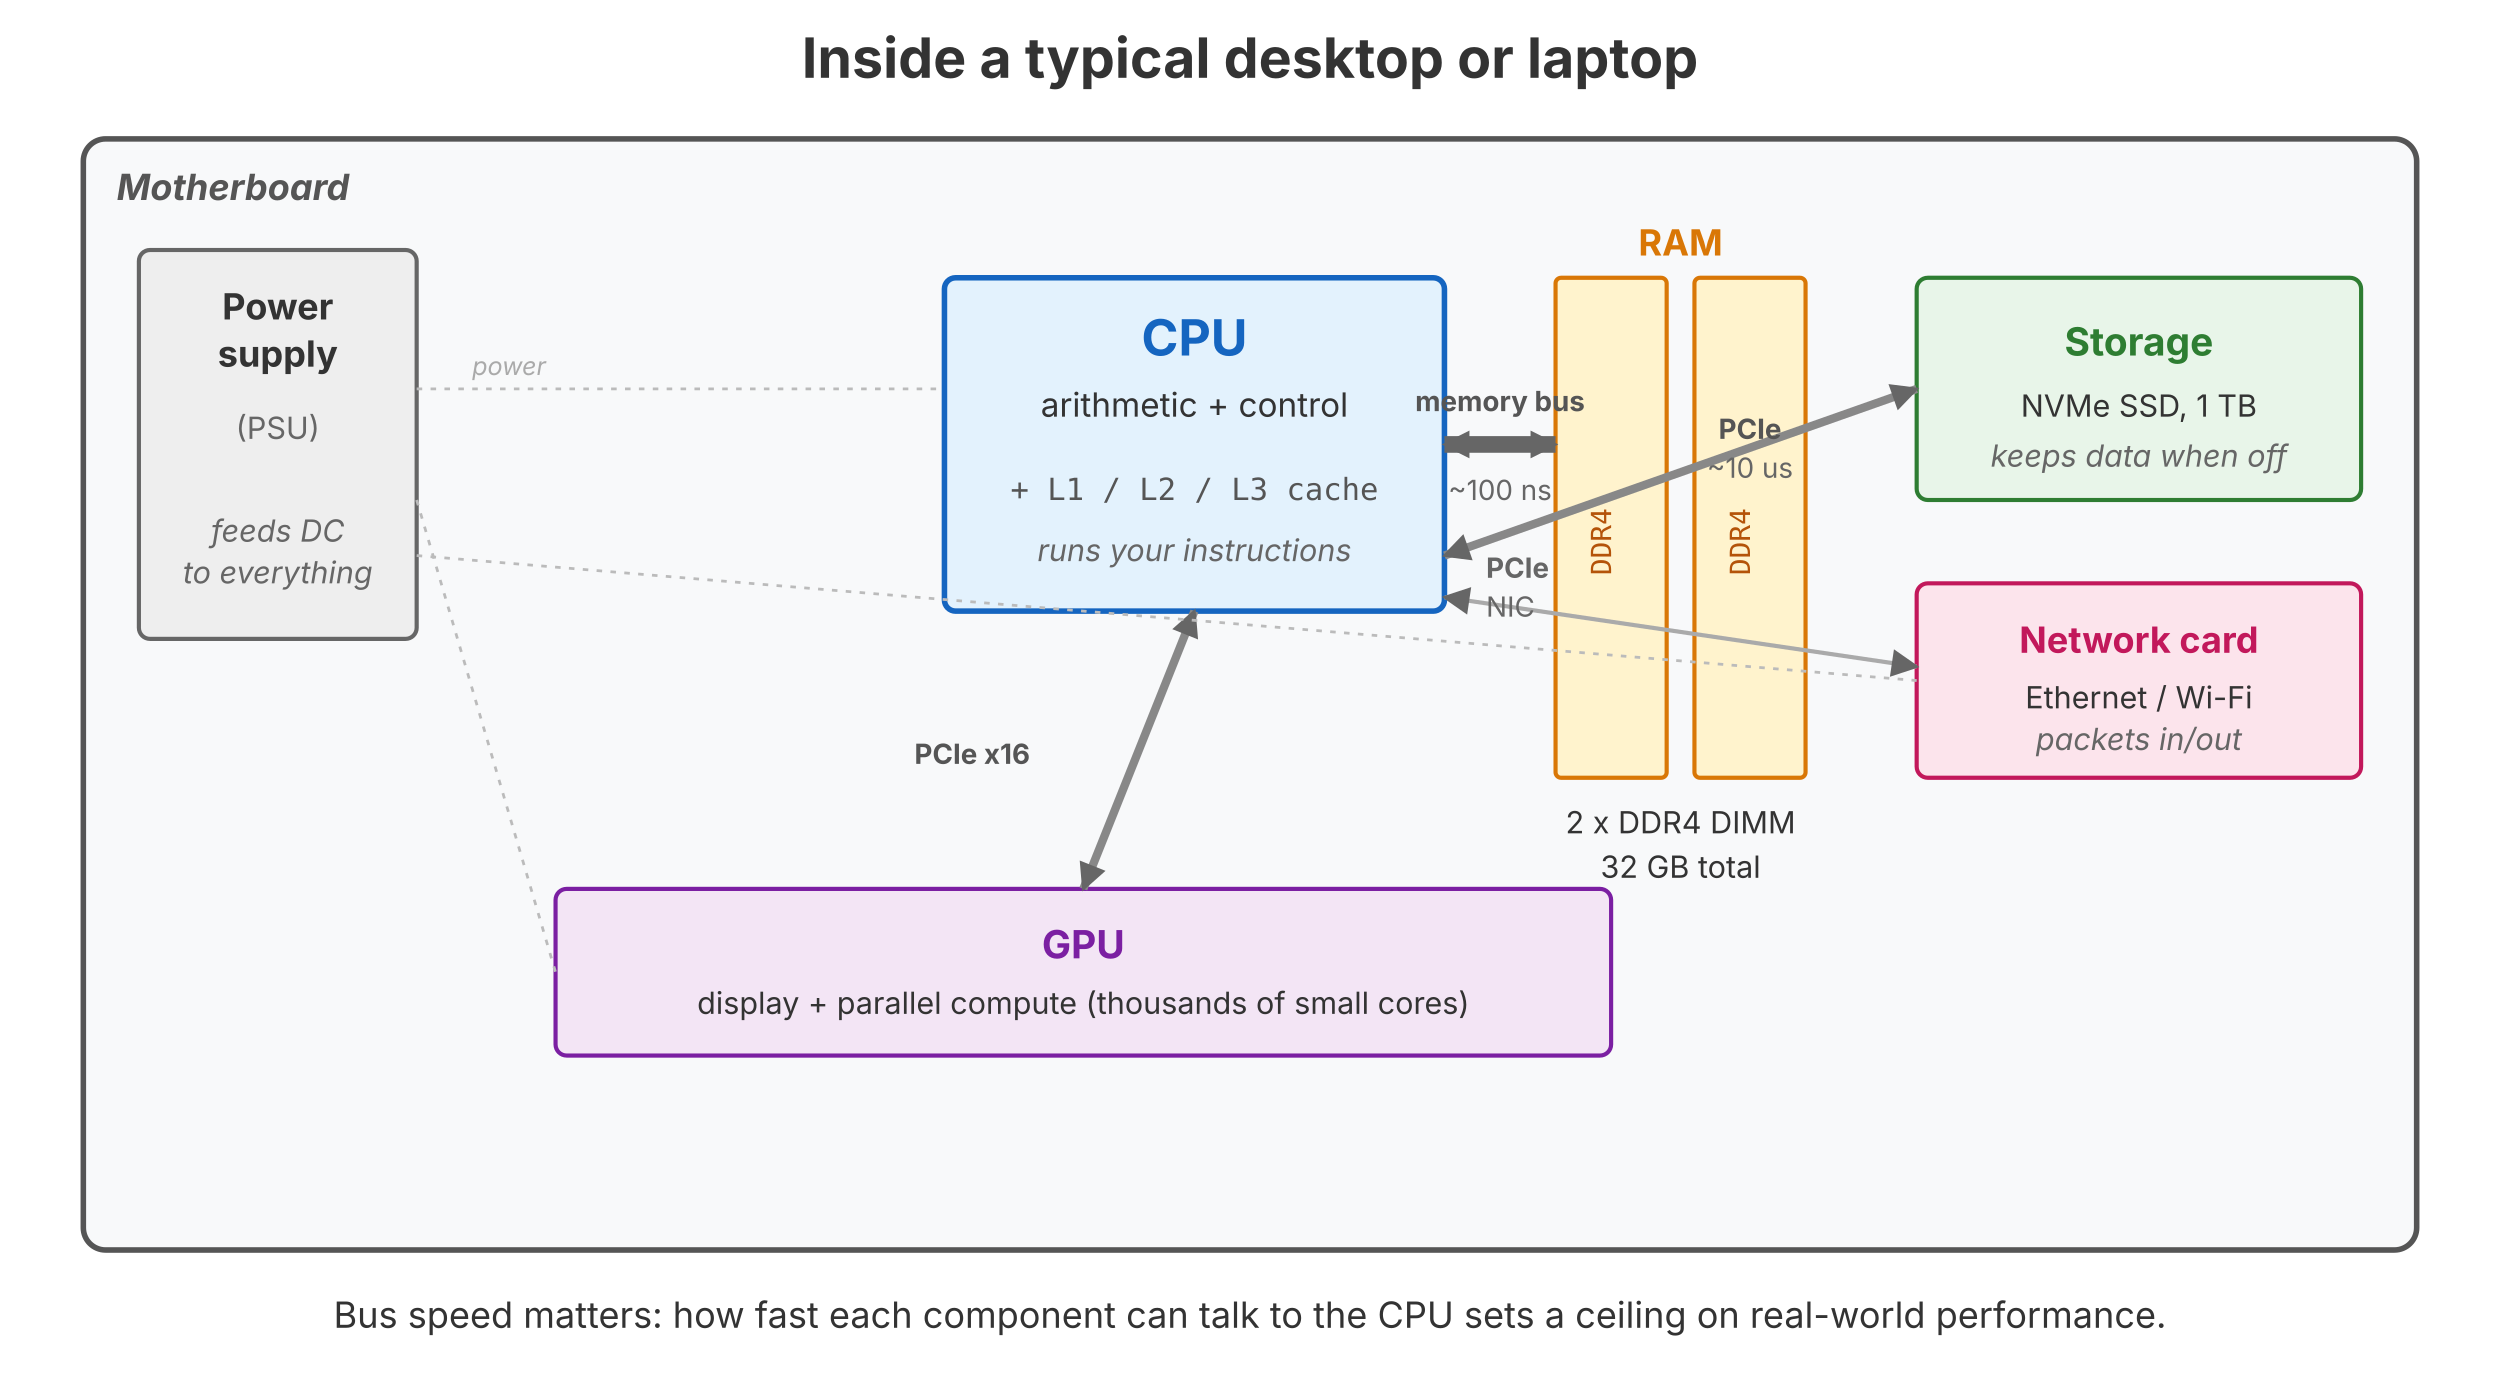
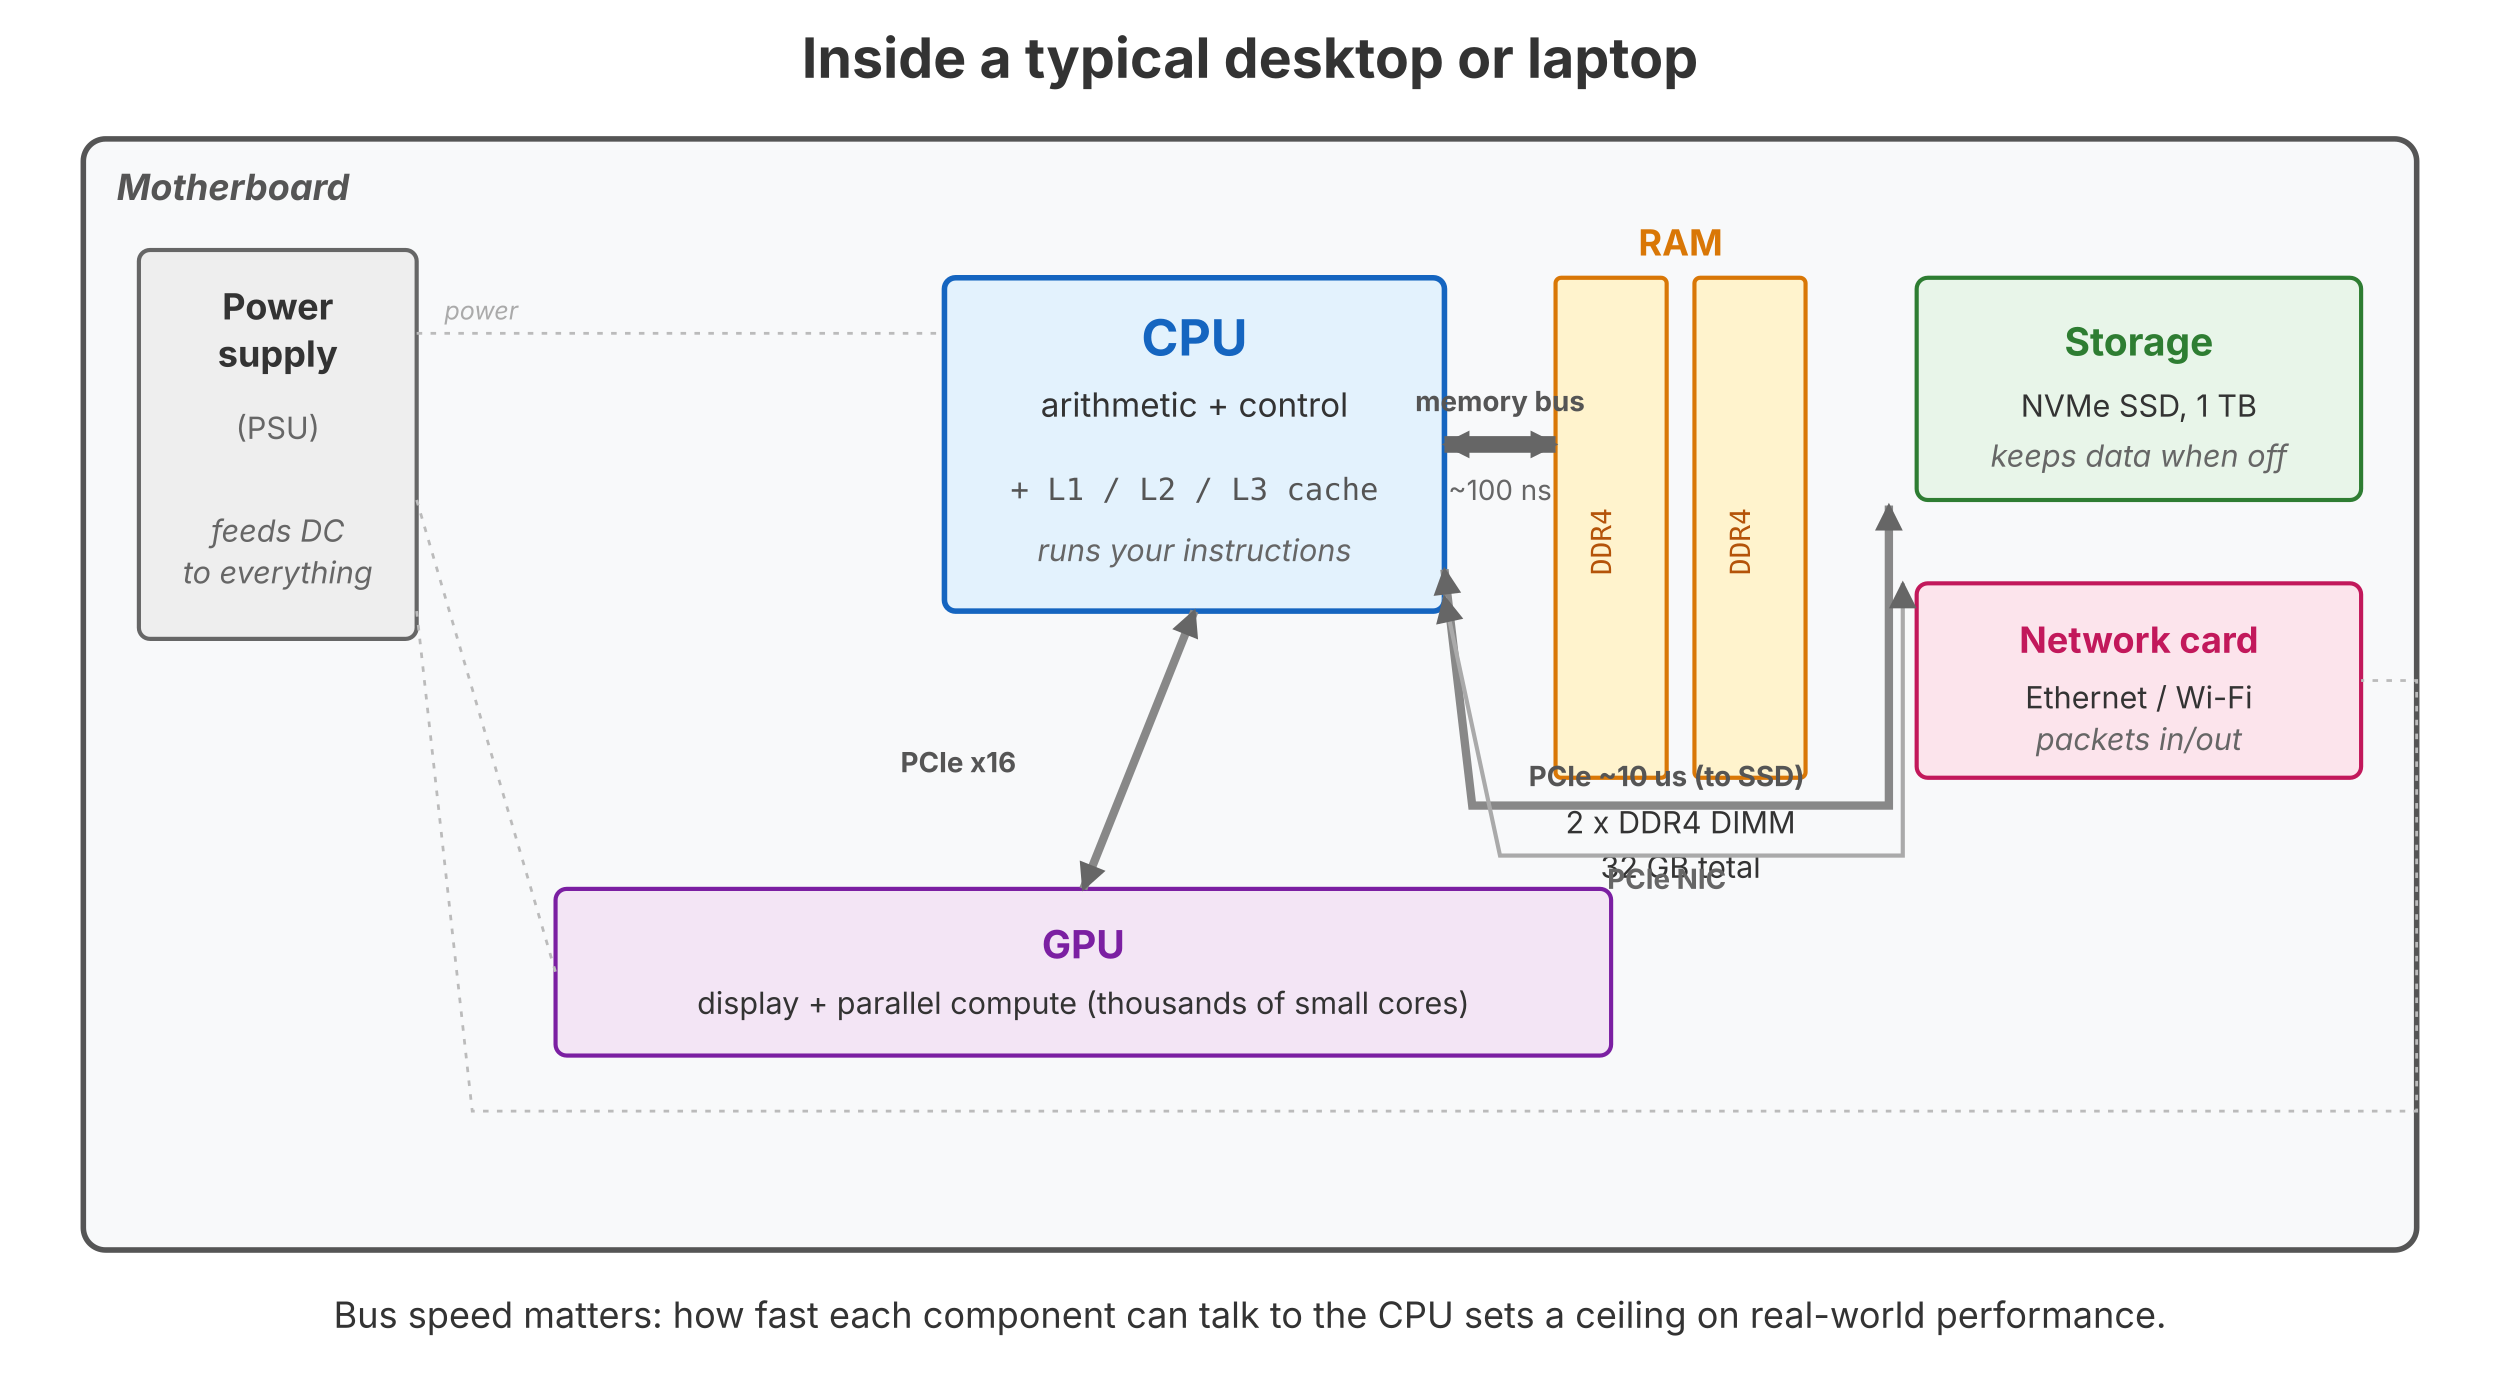
<svg xmlns="http://www.w3.org/2000/svg" viewBox="0 0 900 500" font-family="system-ui, -apple-system, sans-serif">
  <defs>
    <marker id="bus-arrow" viewBox="0 0 10 10" refX="9" refY="5" markerWidth="10" markerHeight="10" markerUnits="userSpaceOnUse" orient="auto-start-reverse">
      <path d="M 0 0 L 10 5 L 0 10 z" fill="#666" />
    </marker>
  </defs>
  <text x="450" y="28" text-anchor="middle" font-size="20" font-weight="700" fill="#333">
    Inside a typical desktop or laptop
  </text>
  <rect x="30" y="50" width="840" height="400" fill="#f8f9fa" stroke="#555" stroke-width="2" rx="8" />
  <text x="42" y="72" font-size="13" font-weight="700" fill="#555" font-style="italic">
    Motherboard
  </text>
  <rect x="50" y="90" width="100" height="140" fill="#eeeeee" stroke="#666" stroke-width="1.5" rx="4" />
  <text x="100" y="115" text-anchor="middle" font-size="13" font-weight="700" fill="#333">
    Power
  </text>
  <text x="100" y="132" text-anchor="middle" font-size="13" font-weight="700" fill="#333">
    supply
  </text>
  <text x="100" y="158" text-anchor="middle" font-size="11" fill="#666">
    (PSU)
  </text>
  <text x="100" y="195" text-anchor="middle" font-size="11" fill="#666" font-style="italic">
    feeds DC
  </text>
  <text x="100" y="210" text-anchor="middle" font-size="11" fill="#666" font-style="italic">
    to everything
  </text>
  <rect x="340" y="100" width="180" height="120" fill="#e3f2fd" stroke="#1565c0" stroke-width="2" rx="4" />
  <text x="430" y="128" text-anchor="middle" font-size="18" font-weight="700" fill="#1565c0">
    CPU
  </text>
  <text x="430" y="150" text-anchor="middle" font-size="12" fill="#333">
    arithmetic + control
  </text>
  <text x="430" y="180" text-anchor="middle" font-size="11" font-family="ui-monospace, monospace" fill="#555">
    + L1 / L2 / L3 cache
  </text>
  <text x="430" y="202" text-anchor="middle" font-size="11" fill="#666" font-style="italic">
    runs your instructions
  </text>
  <rect x="560" y="100" width="40" height="180" fill="#fff3cd" stroke="#d97706" stroke-width="1.5" rx="2" />
  <rect x="610" y="100" width="40" height="180" fill="#fff3cd" stroke="#d97706" stroke-width="1.5" rx="2" />
  <text x="605" y="92" text-anchor="middle" font-size="13" font-weight="700" fill="#d97706">
    RAM
  </text>
  <text x="605" y="300" text-anchor="middle" font-size="11" fill="#333">
    2 x DDR4 DIMM
  </text>
  <text x="605" y="316" text-anchor="middle" font-size="11" fill="#333">
    32 GB total
  </text>
  <text x="580" y="195" text-anchor="middle" font-size="10" fill="#b45309" transform="rotate(-90 580 195)" font-family="ui-monospace, monospace">DDR4</text>
  <text x="630" y="195" text-anchor="middle" font-size="10" fill="#b45309" transform="rotate(-90 630 195)" font-family="ui-monospace, monospace">DDR4</text>
  <rect x="200" y="320" width="380" height="60" fill="#f3e5f5" stroke="#7b1fa2" stroke-width="1.5" rx="4" />
  <text x="390" y="345" text-anchor="middle" font-size="14" font-weight="700" fill="#7b1fa2">
    GPU
  </text>
  <text x="390" y="365" text-anchor="middle" font-size="11" fill="#333">
    display + parallel compute (thousands of small cores)
  </text>
  <rect x="690" y="100" width="160" height="80" fill="#e8f5e9" stroke="#2e7d32" stroke-width="1.5" rx="4" />
  <text x="770" y="128" text-anchor="middle" font-size="14" font-weight="700" fill="#2e7d32">
    Storage
  </text>
  <text x="770" y="150" text-anchor="middle" font-size="11" fill="#333">
    NVMe SSD, 1 TB
  </text>
  <text x="770" y="168" text-anchor="middle" font-size="11" fill="#666" font-style="italic">
    keeps data when off
  </text>
  <rect x="690" y="210" width="160" height="70" fill="#fce4ec" stroke="#c2185b" stroke-width="1.5" rx="4" />
  <text x="770" y="235" text-anchor="middle" font-size="13" font-weight="700" fill="#c2185b">
    Network card
  </text>
  <text x="770" y="255" text-anchor="middle" font-size="11" fill="#333">
    Ethernet / Wi-Fi
  </text>
  <text x="770" y="270" text-anchor="middle" font-size="11" fill="#666" font-style="italic">
    packets in/out
  </text>
  <line x1="520" y1="160" x2="560" y2="160" stroke="#666" stroke-width="6" marker-end="url(#bus-arrow)" marker-start="url(#bus-arrow)" />
  <text x="540" y="148" text-anchor="middle" font-size="10" fill="#555" font-weight="700">
    memory bus
  </text>
  <text x="540" y="180" text-anchor="middle" font-size="10" fill="#666">
    ~100 ns
  </text>
-   <line x1="520" y1="200" x2="690" y2="140" stroke="#888" stroke-width="3" marker-end="url(#bus-arrow)" marker-start="url(#bus-arrow)" />
-   <text x="630" y="158" text-anchor="middle" font-size="10" fill="#555" font-weight="700">
-     PCIe
+   <polyline points="520,205 530,290 680,290 680,182" fill="none" stroke="#888" stroke-width="3" marker-end="url(#bus-arrow)" marker-start="url(#bus-arrow)" />
+   <text x="600" y="283" text-anchor="middle" font-size="10" fill="#555" font-weight="700">
+     PCIe ~10 us (to SSD)
  </text>
-   <text x="630" y="172" text-anchor="middle" font-size="10" fill="#666">
-     ~10 us
-   </text>
-   <line x1="520" y1="215" x2="690" y2="240" stroke="#aaa" stroke-width="1.5" marker-end="url(#bus-arrow)" marker-start="url(#bus-arrow)" />
-   <text x="535" y="208" text-anchor="start" font-size="10" fill="#666" font-weight="700">
-     PCIe
-   </text>
-   <text x="535" y="222" text-anchor="start" font-size="10" fill="#666">
-     NIC
+   <polyline points="520,215 540,308 685,308 685,210" fill="none" stroke="#aaa" stroke-width="1.5" marker-end="url(#bus-arrow)" marker-start="url(#bus-arrow)" />
+   <text x="600" y="320" text-anchor="middle" font-size="10" fill="#666" font-weight="700">
+     PCIe NIC
  </text>
  <line x1="430" y1="220" x2="390" y2="320" stroke="#888" stroke-width="3" marker-end="url(#bus-arrow)" marker-start="url(#bus-arrow)" />
-   <text x="350" y="275" text-anchor="middle" font-size="10" fill="#555" font-weight="700">
+   <text x="345" y="278" text-anchor="middle" font-size="10" fill="#555" font-weight="700">
    PCIe x16
  </text>
-   <line x1="150" y1="140" x2="340" y2="140" stroke="#bbb" stroke-width="1" stroke-dasharray="2,3" />
+   <line x1="150" y1="120" x2="340" y2="120" stroke="#bbb" stroke-width="1" stroke-dasharray="2,3" />
  <line x1="150" y1="180" x2="200" y2="350" stroke="#bbb" stroke-width="1" stroke-dasharray="2,3" />
-   <line x1="150" y1="200" x2="690" y2="245" stroke="#bbb" stroke-width="1" stroke-dasharray="2,3" />
-   <text x="170" y="135" font-size="9" fill="#aaa" font-style="italic">power</text>
+   <polyline points="150,220 170,400 870,400 870,245 850,245" fill="none" stroke="#bbb" stroke-width="1" stroke-dasharray="2,3" />
+   <text x="160" y="115" font-size="9" fill="#aaa" font-style="italic">power</text>
  <text x="450" y="478" text-anchor="middle" font-size="13" fill="#333">
    Bus speed matters: how fast each component can talk to the CPU sets a ceiling on real-world performance.
  </text>
</svg>
